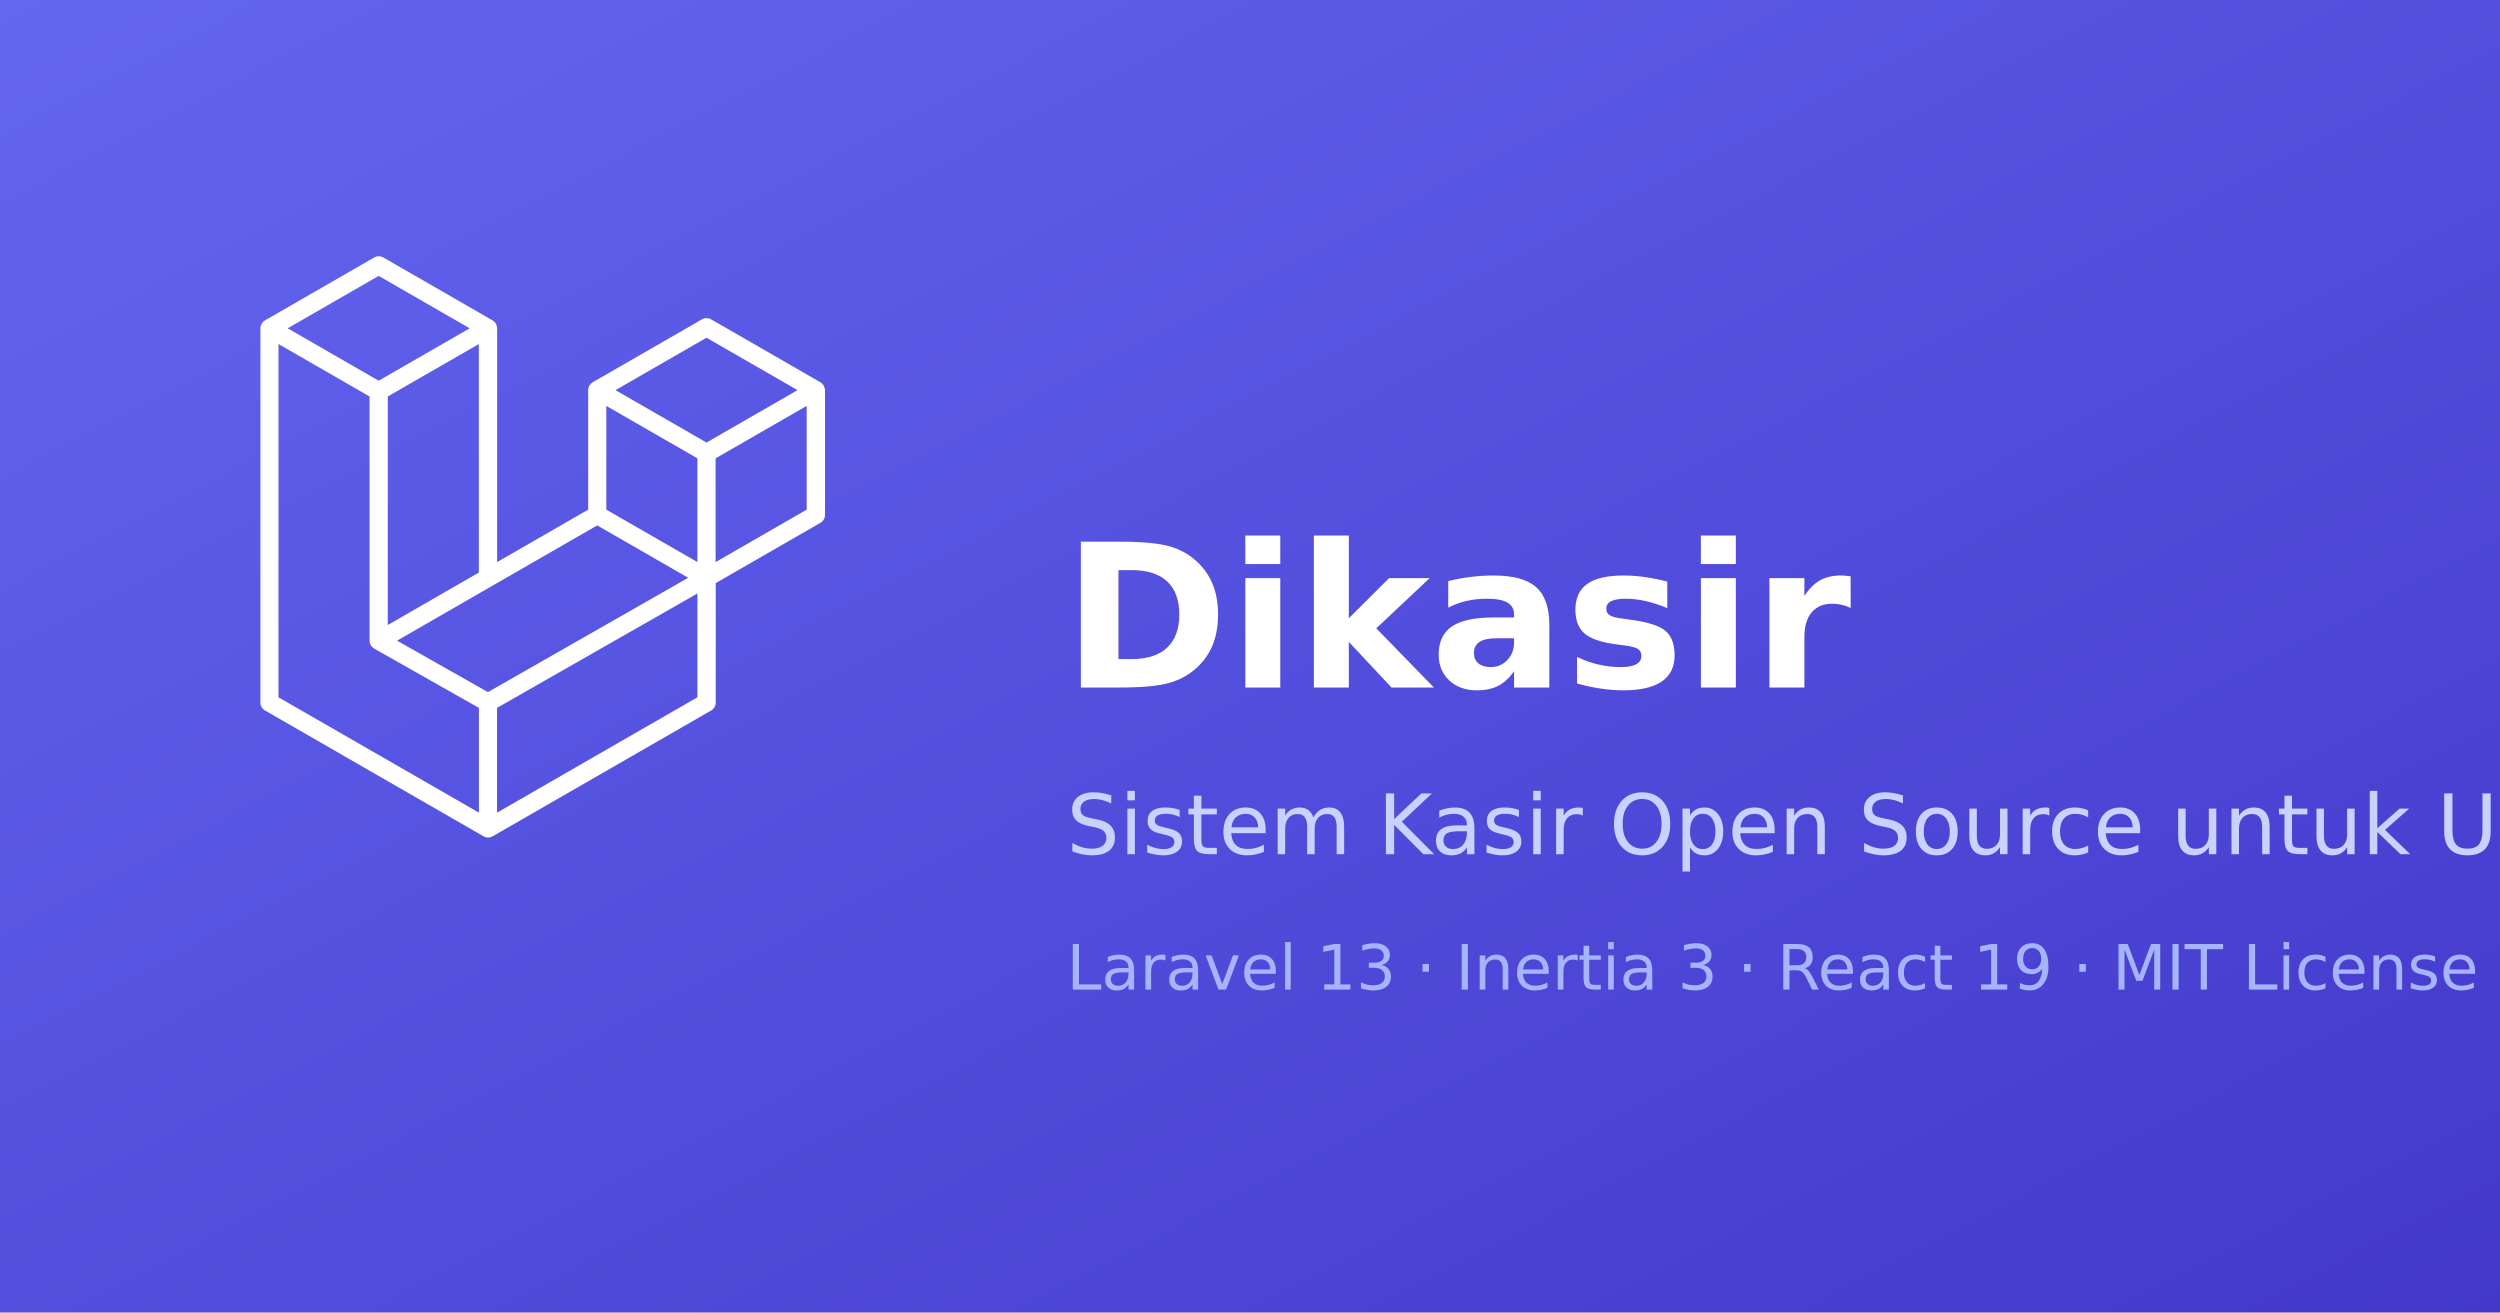
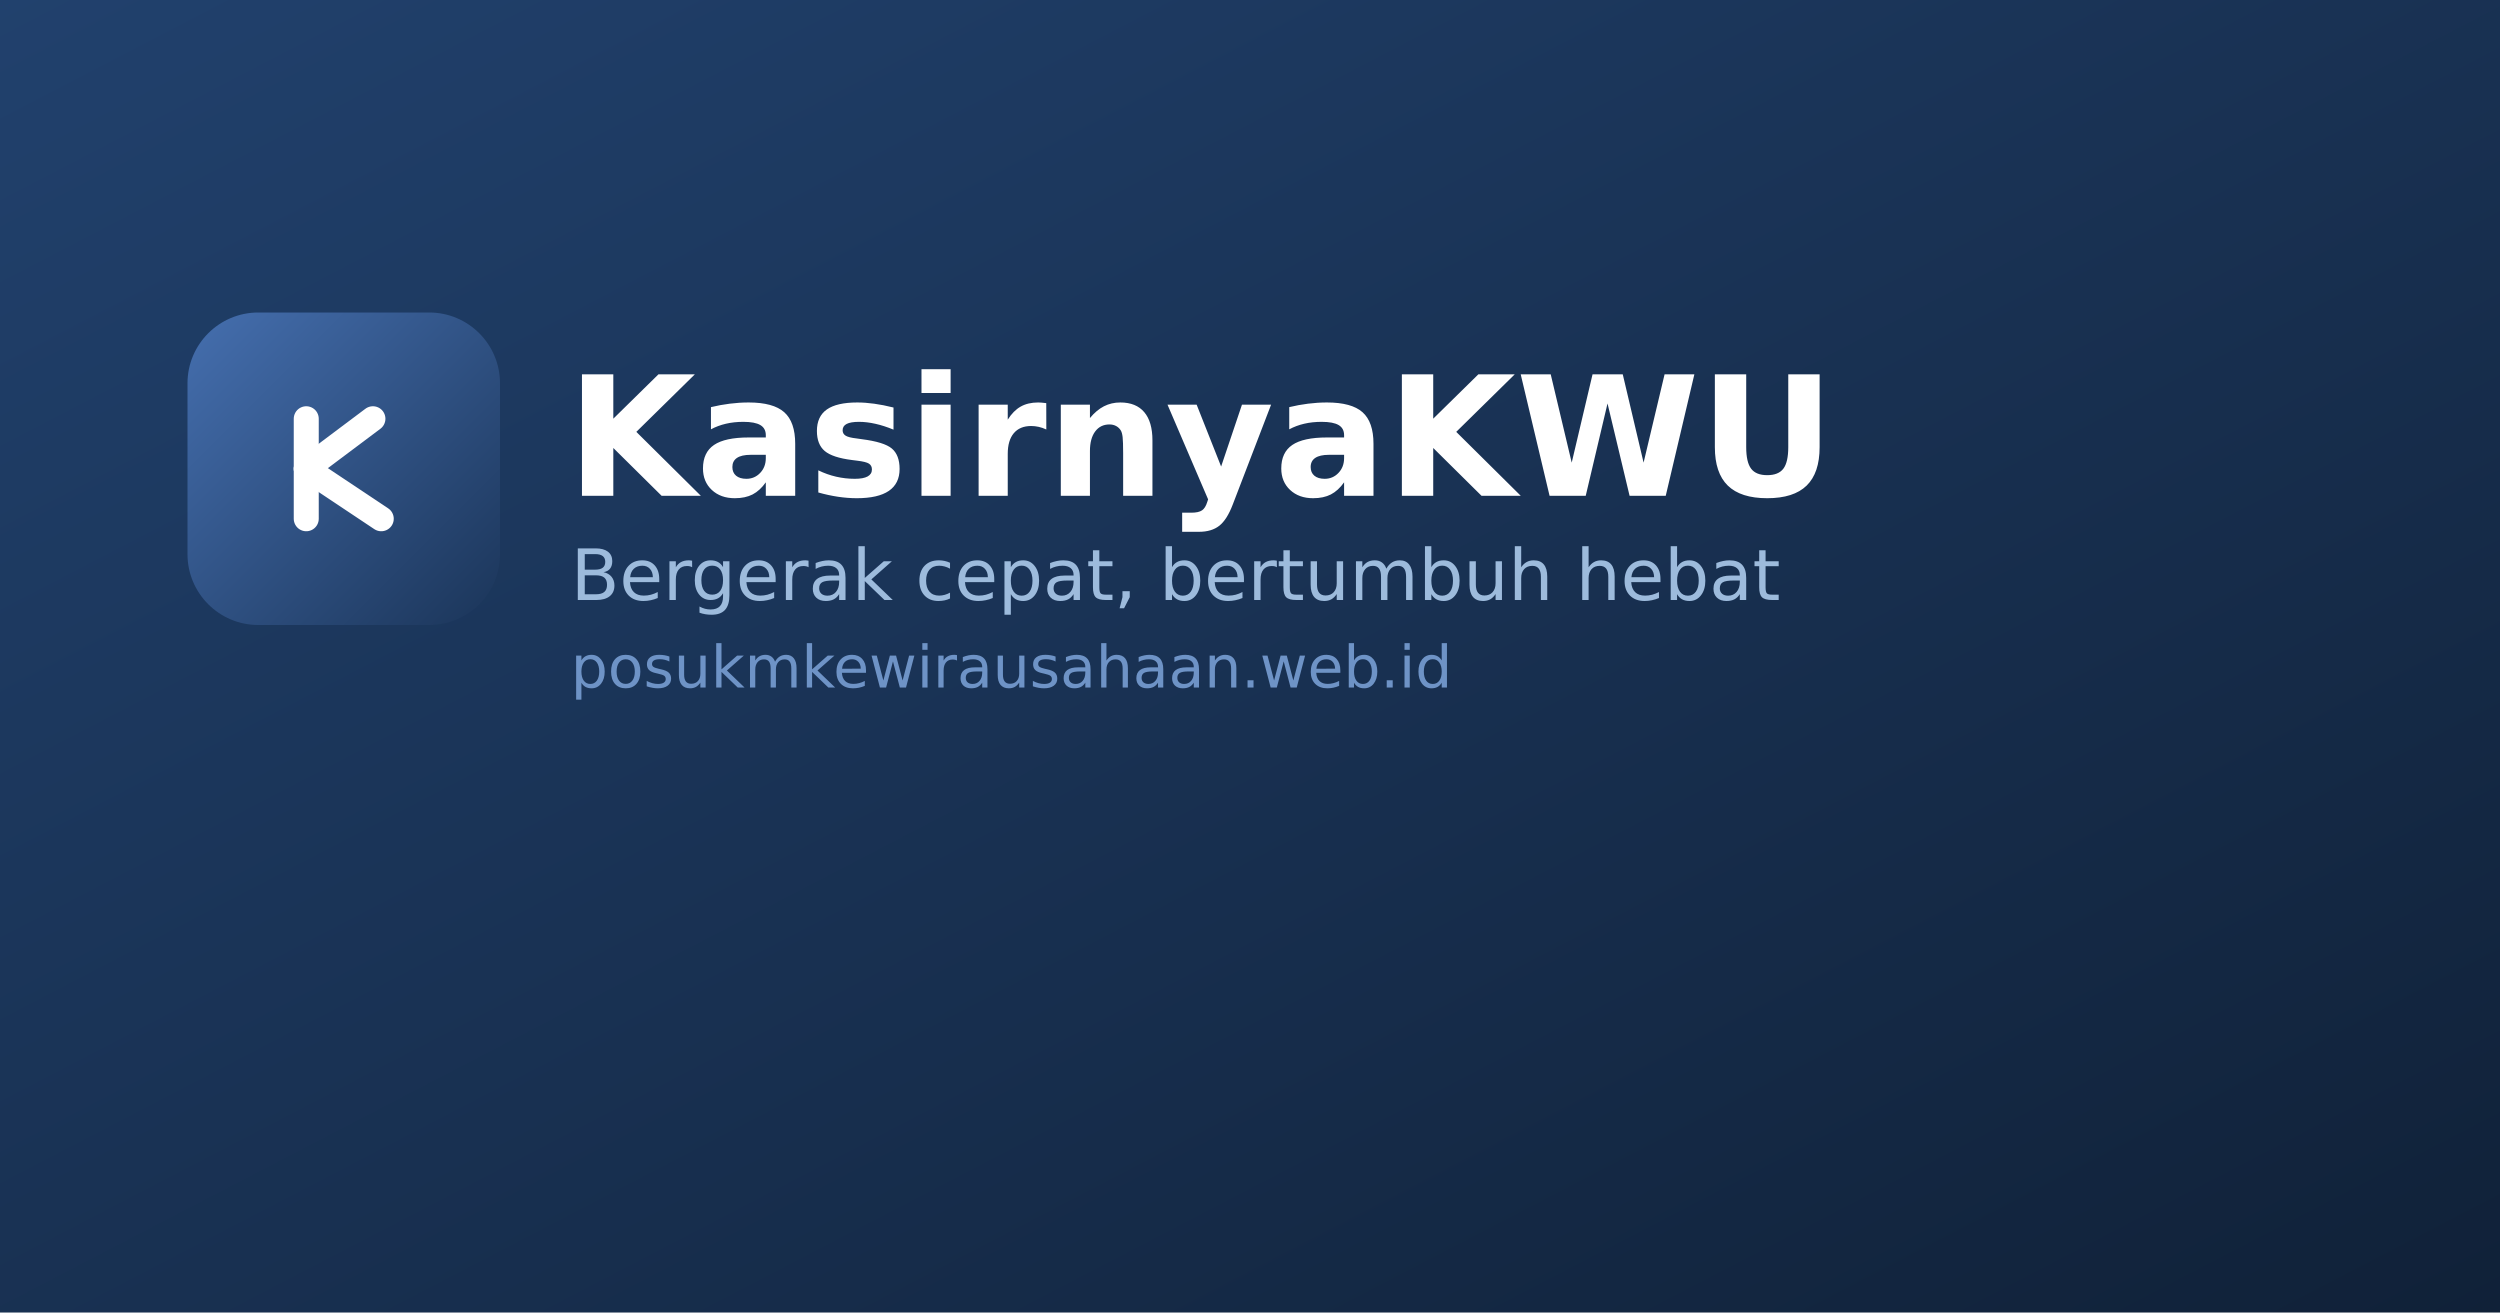
<svg xmlns="http://www.w3.org/2000/svg" width="1200" height="630" viewBox="0 0 1200 630">
  <defs>
    <linearGradient id="bg" x1="0" y1="0" x2="1" y2="1">
-       <stop offset="0%" stop-color="#6366f1" />
-       <stop offset="100%" stop-color="#4338ca" />
+       <stop offset="0%" stop-color="#21416D" />
+       <stop offset="100%" stop-color="#102138" />
+     </linearGradient>
+     <linearGradient id="mark" x1="0" y1="0" x2="1" y2="1">
+       <stop offset="0%" stop-color="#456FAF" />
+       <stop offset="100%" stop-color="#1B3559" />
    </linearGradient>
  </defs>
  <rect width="1200" height="630" fill="url(#bg)" />
-   <g transform="translate(90,105)">
-     <path fill="#ffffff" d="M305.8 81.125C305.77 80.995 305.69 80.885 305.65 80.755C305.56 80.525 305.49 80.285 305.37 80.075C305.29 79.935 305.17 79.815 305.07 79.685C304.94 79.515 304.83 79.325 304.68 79.175C304.55 79.045 304.39 78.955 304.25 78.845C304.09 78.715 303.95 78.575 303.77 78.475L251.32 48.275C249.97 47.495 248.31 47.495 246.96 48.275L194.51 78.475C194.33 78.575 194.19 78.725 194.03 78.845C193.89 78.955 193.73 79.045 193.6 79.175C193.45 79.325 193.34 79.515 193.21 79.685C193.11 79.815 192.99 79.935 192.91 80.075C192.79 80.285 192.71 80.525 192.63 80.755C192.58 80.875 192.51 80.995 192.48 81.125C192.38 81.495 192.33 81.875 192.33 82.265V139.625L148.62 164.795V52.575C148.62 52.185 148.57 51.805 148.47 51.435C148.44 51.305 148.36 51.195 148.32 51.065C148.23 50.835 148.16 50.595 148.04 50.385C147.96 50.245 147.84 50.125 147.74 49.995C147.61 49.825 147.5 49.635 147.35 49.485C147.22 49.355 147.06 49.265 146.92 49.155C146.76 49.025 146.62 48.885 146.44 48.785L93.99 18.585C92.64 17.805 90.98 17.805 89.63 18.585L37.18 48.785C37 48.885 36.86 49.035 36.7 49.155C36.56 49.265 36.4 49.355 36.27 49.485C36.12 49.635 36.01 49.825 35.88 49.995C35.78 50.125 35.66 50.245 35.58 50.385C35.46 50.595 35.38 50.835 35.3 51.065C35.25 51.185 35.18 51.305 35.15 51.435C35.05 51.805 35 52.185 35 52.575V232.235C35 233.795 35.84 235.245 37.19 236.025L142.1 296.425C142.33 296.555 142.58 296.635 142.82 296.725C142.93 296.765 143.04 296.835 143.16 296.865C143.53 296.965 143.9 297.015 144.28 297.015C144.66 297.015 145.03 296.965 145.4 296.865C145.5 296.835 145.59 296.775 145.69 296.745C145.95 296.655 146.21 296.565 146.45 296.435L251.36 236.035C252.72 235.255 253.55 233.815 253.55 232.245V174.885L303.81 145.945C305.17 145.165 306 143.725 306 142.155V82.265C305.95 81.875 305.89 81.495 305.8 81.125ZM144.2 227.205L100.57 202.515L146.39 176.135L196.66 147.195L240.33 172.335L208.29 190.625L144.2 227.205ZM244.75 114.995V164.795L226.39 154.225L201.03 139.625V89.825L219.39 100.395L244.75 114.995ZM249.12 57.105L292.81 82.265L249.12 107.425L205.43 82.265L249.12 57.105ZM114.49 184.425L96.13 194.995V85.305L121.49 70.705L139.85 60.135V169.815L114.49 184.425ZM91.76 27.425L135.45 52.585L91.76 77.745L48.07 52.585L91.76 27.425ZM43.67 60.135L62.03 70.705L87.39 85.305V202.545V202.555V202.565C87.39 202.735 87.44 202.895 87.46 203.055C87.49 203.265 87.49 203.485 87.55 203.695V203.705C87.6 203.875 87.69 204.035 87.76 204.195C87.84 204.375 87.89 204.575 87.99 204.745C87.99 204.745 87.99 204.755 88 204.755C88.09 204.905 88.22 205.035 88.33 205.175C88.45 205.335 88.55 205.495 88.69 205.635L88.7 205.645C88.82 205.765 88.98 205.855 89.12 205.965C89.28 206.085 89.42 206.225 89.59 206.325C89.6 206.325 89.6 206.325 89.61 206.335C89.62 206.335 89.62 206.345 89.63 206.345L139.87 234.775V285.065L43.67 229.705V60.135ZM244.75 229.705L148.58 285.075V234.775L219.8 194.115L244.75 179.875V229.705ZM297.2 139.625L253.49 164.795V114.995L278.85 100.395L297.21 89.825V139.625H297.2Z" />
+   <g transform="translate(90,150)">
+     <rect width="150" height="150" rx="34" fill="url(#mark)" />
+     <g fill="none" stroke="#ffffff" stroke-width="12" stroke-linecap="round" stroke-linejoin="round" transform="translate(45,45)">
+       <path d="M12 6v48" />
+       <path d="M12 30l32-24" />
+       <path d="M12 30l36 24" />
+     </g>
  </g>
-   <text x="510" y="330" font-family="DejaVu Sans, Arial, sans-serif" font-size="96" font-weight="bold" fill="#ffffff">Dikasir</text>
-   <text x="512" y="410" font-family="DejaVu Sans, Arial, sans-serif" font-size="40" fill="#c7d2fe">Sistem Kasir Open Source untuk UMKM Indonesia</text>
-   <text x="512" y="475" font-family="DejaVu Sans, Arial, sans-serif" font-size="30" fill="#a5b4fc">Laravel 13 · Inertia 3 · React 19 · MIT License</text>
+   <text x="272" y="238" font-family="DejaVu Sans" font-size="80" font-weight="bold" fill="#ffffff">KasirnyaKWU</text>
+   <text x="274" y="288" font-family="DejaVu Sans" font-size="34" fill="#9DBBDC">Bergerak cepat, bertumbuh hebat</text>
+   <text x="274" y="330" font-family="DejaVu Sans" font-size="28" fill="#6E93C6">posukmkewirausahaan.web.id</text>
</svg>
